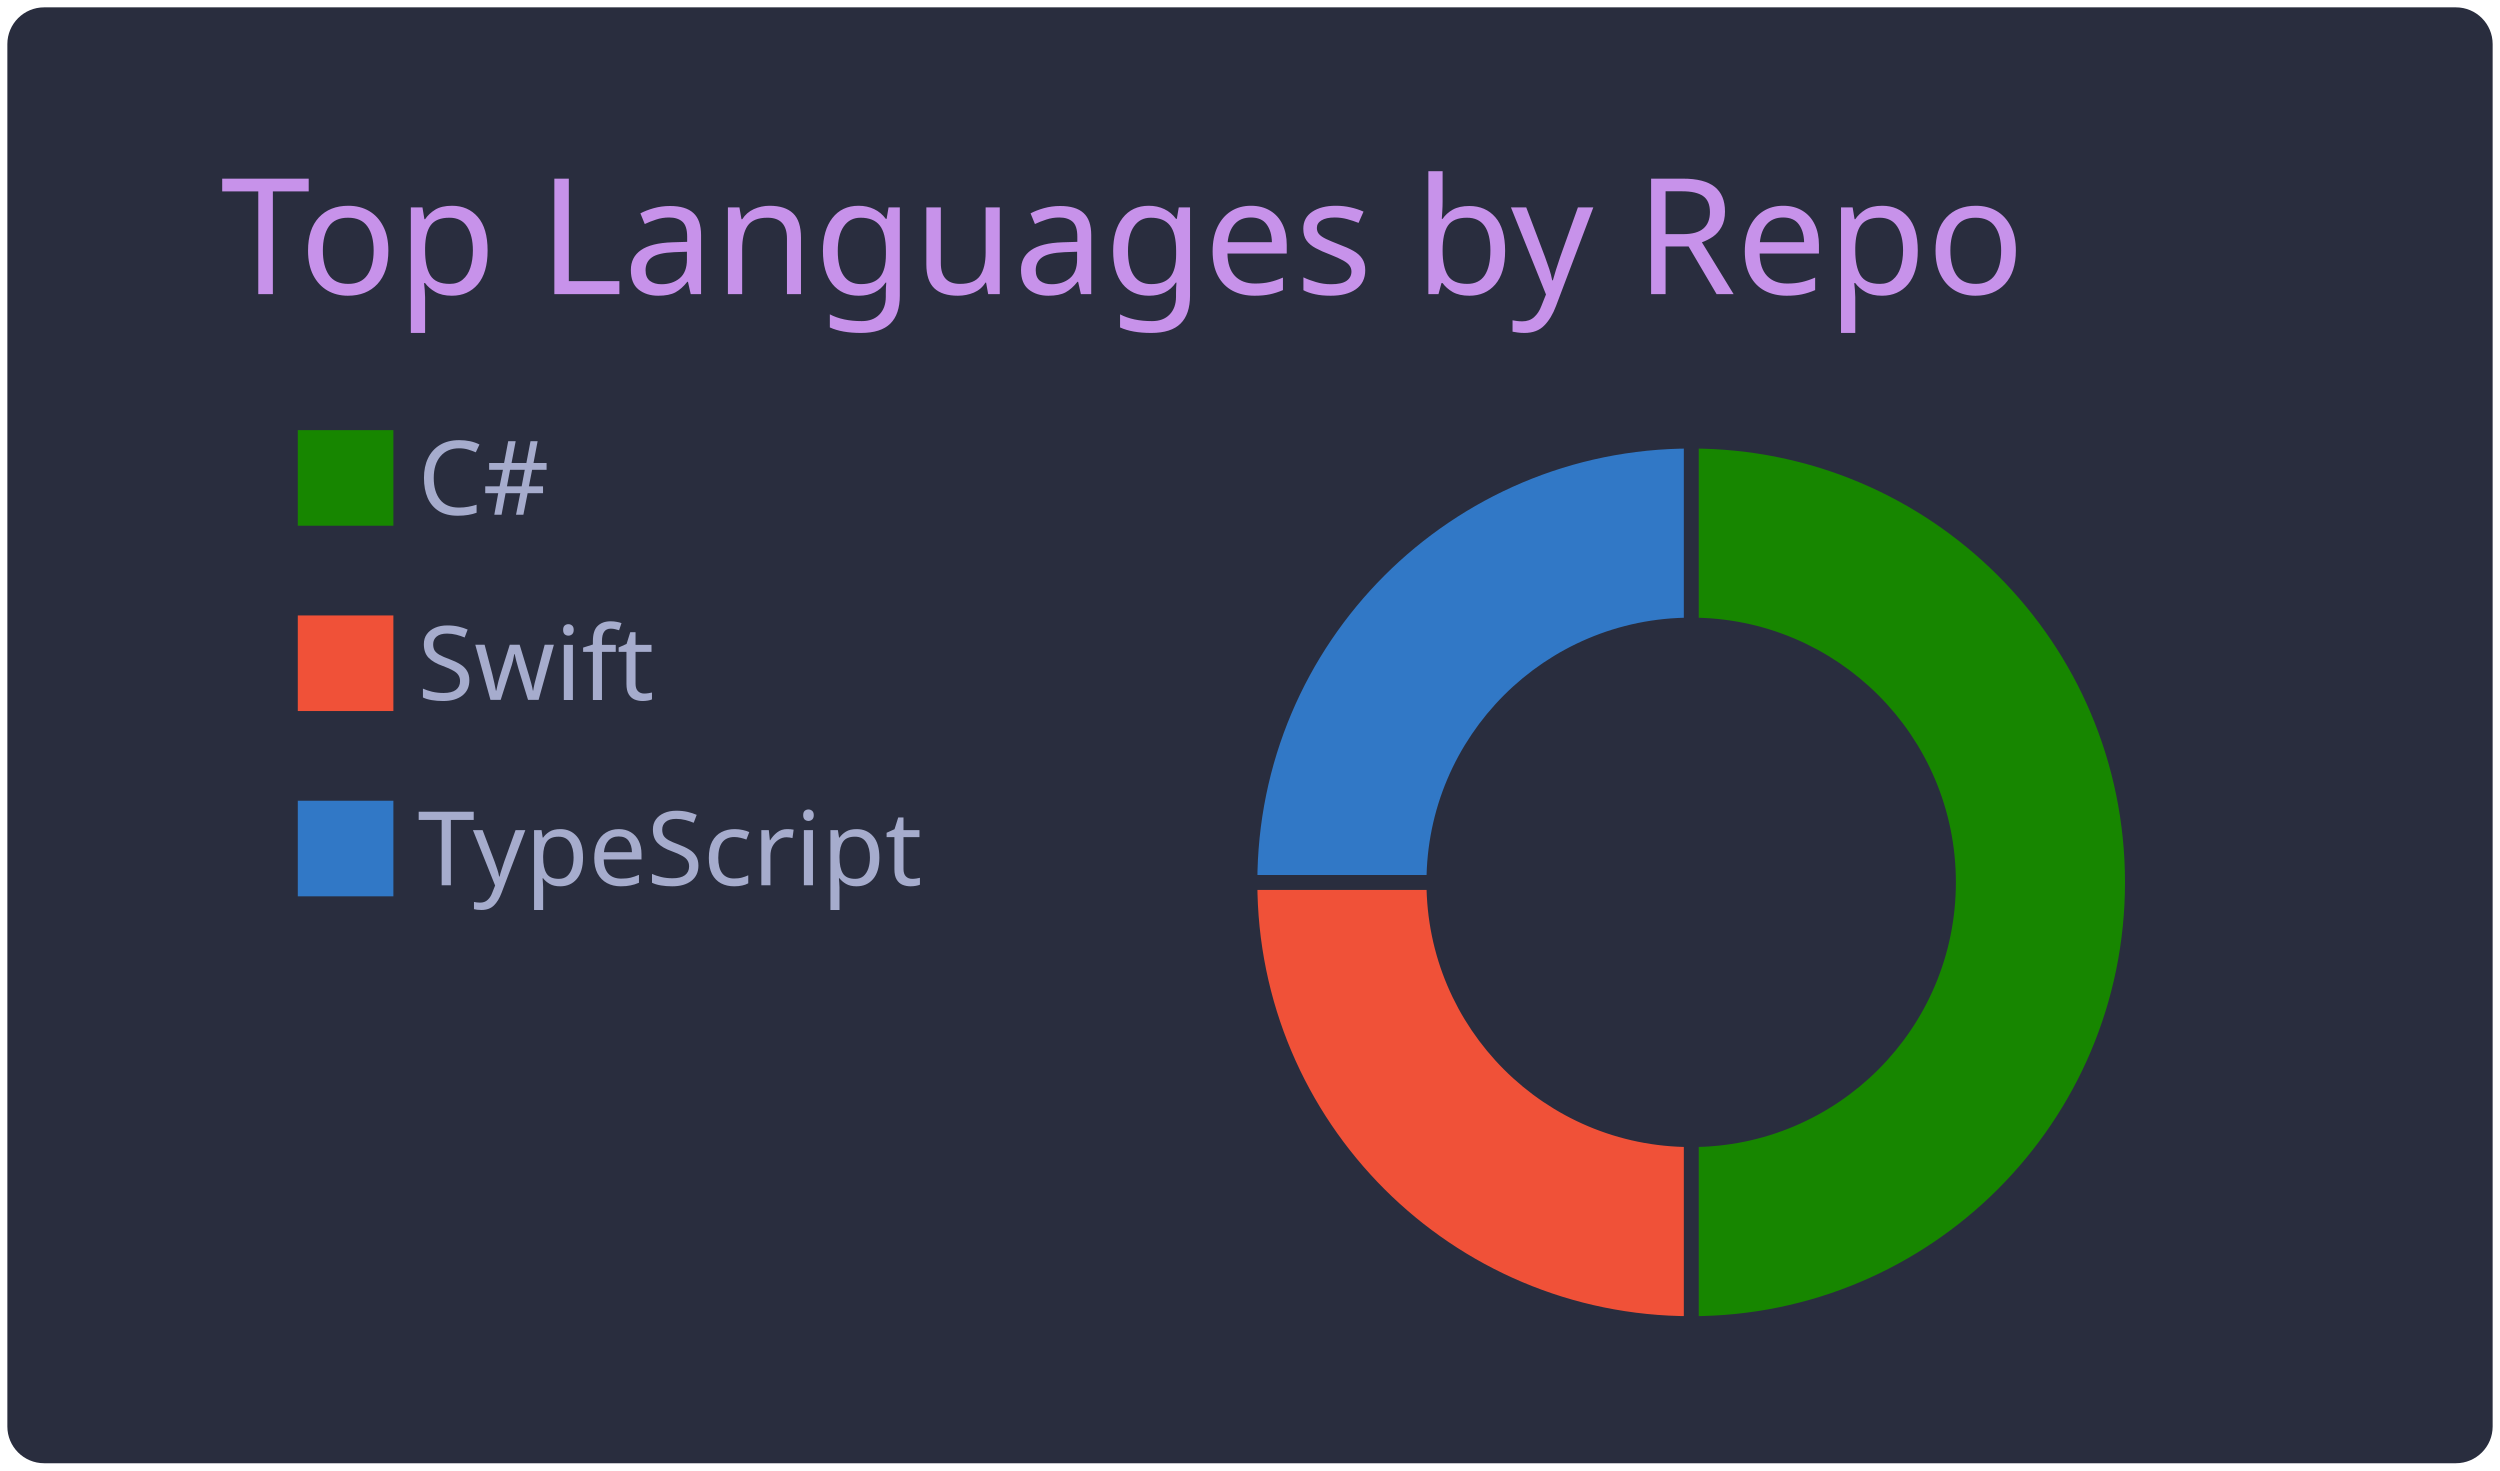
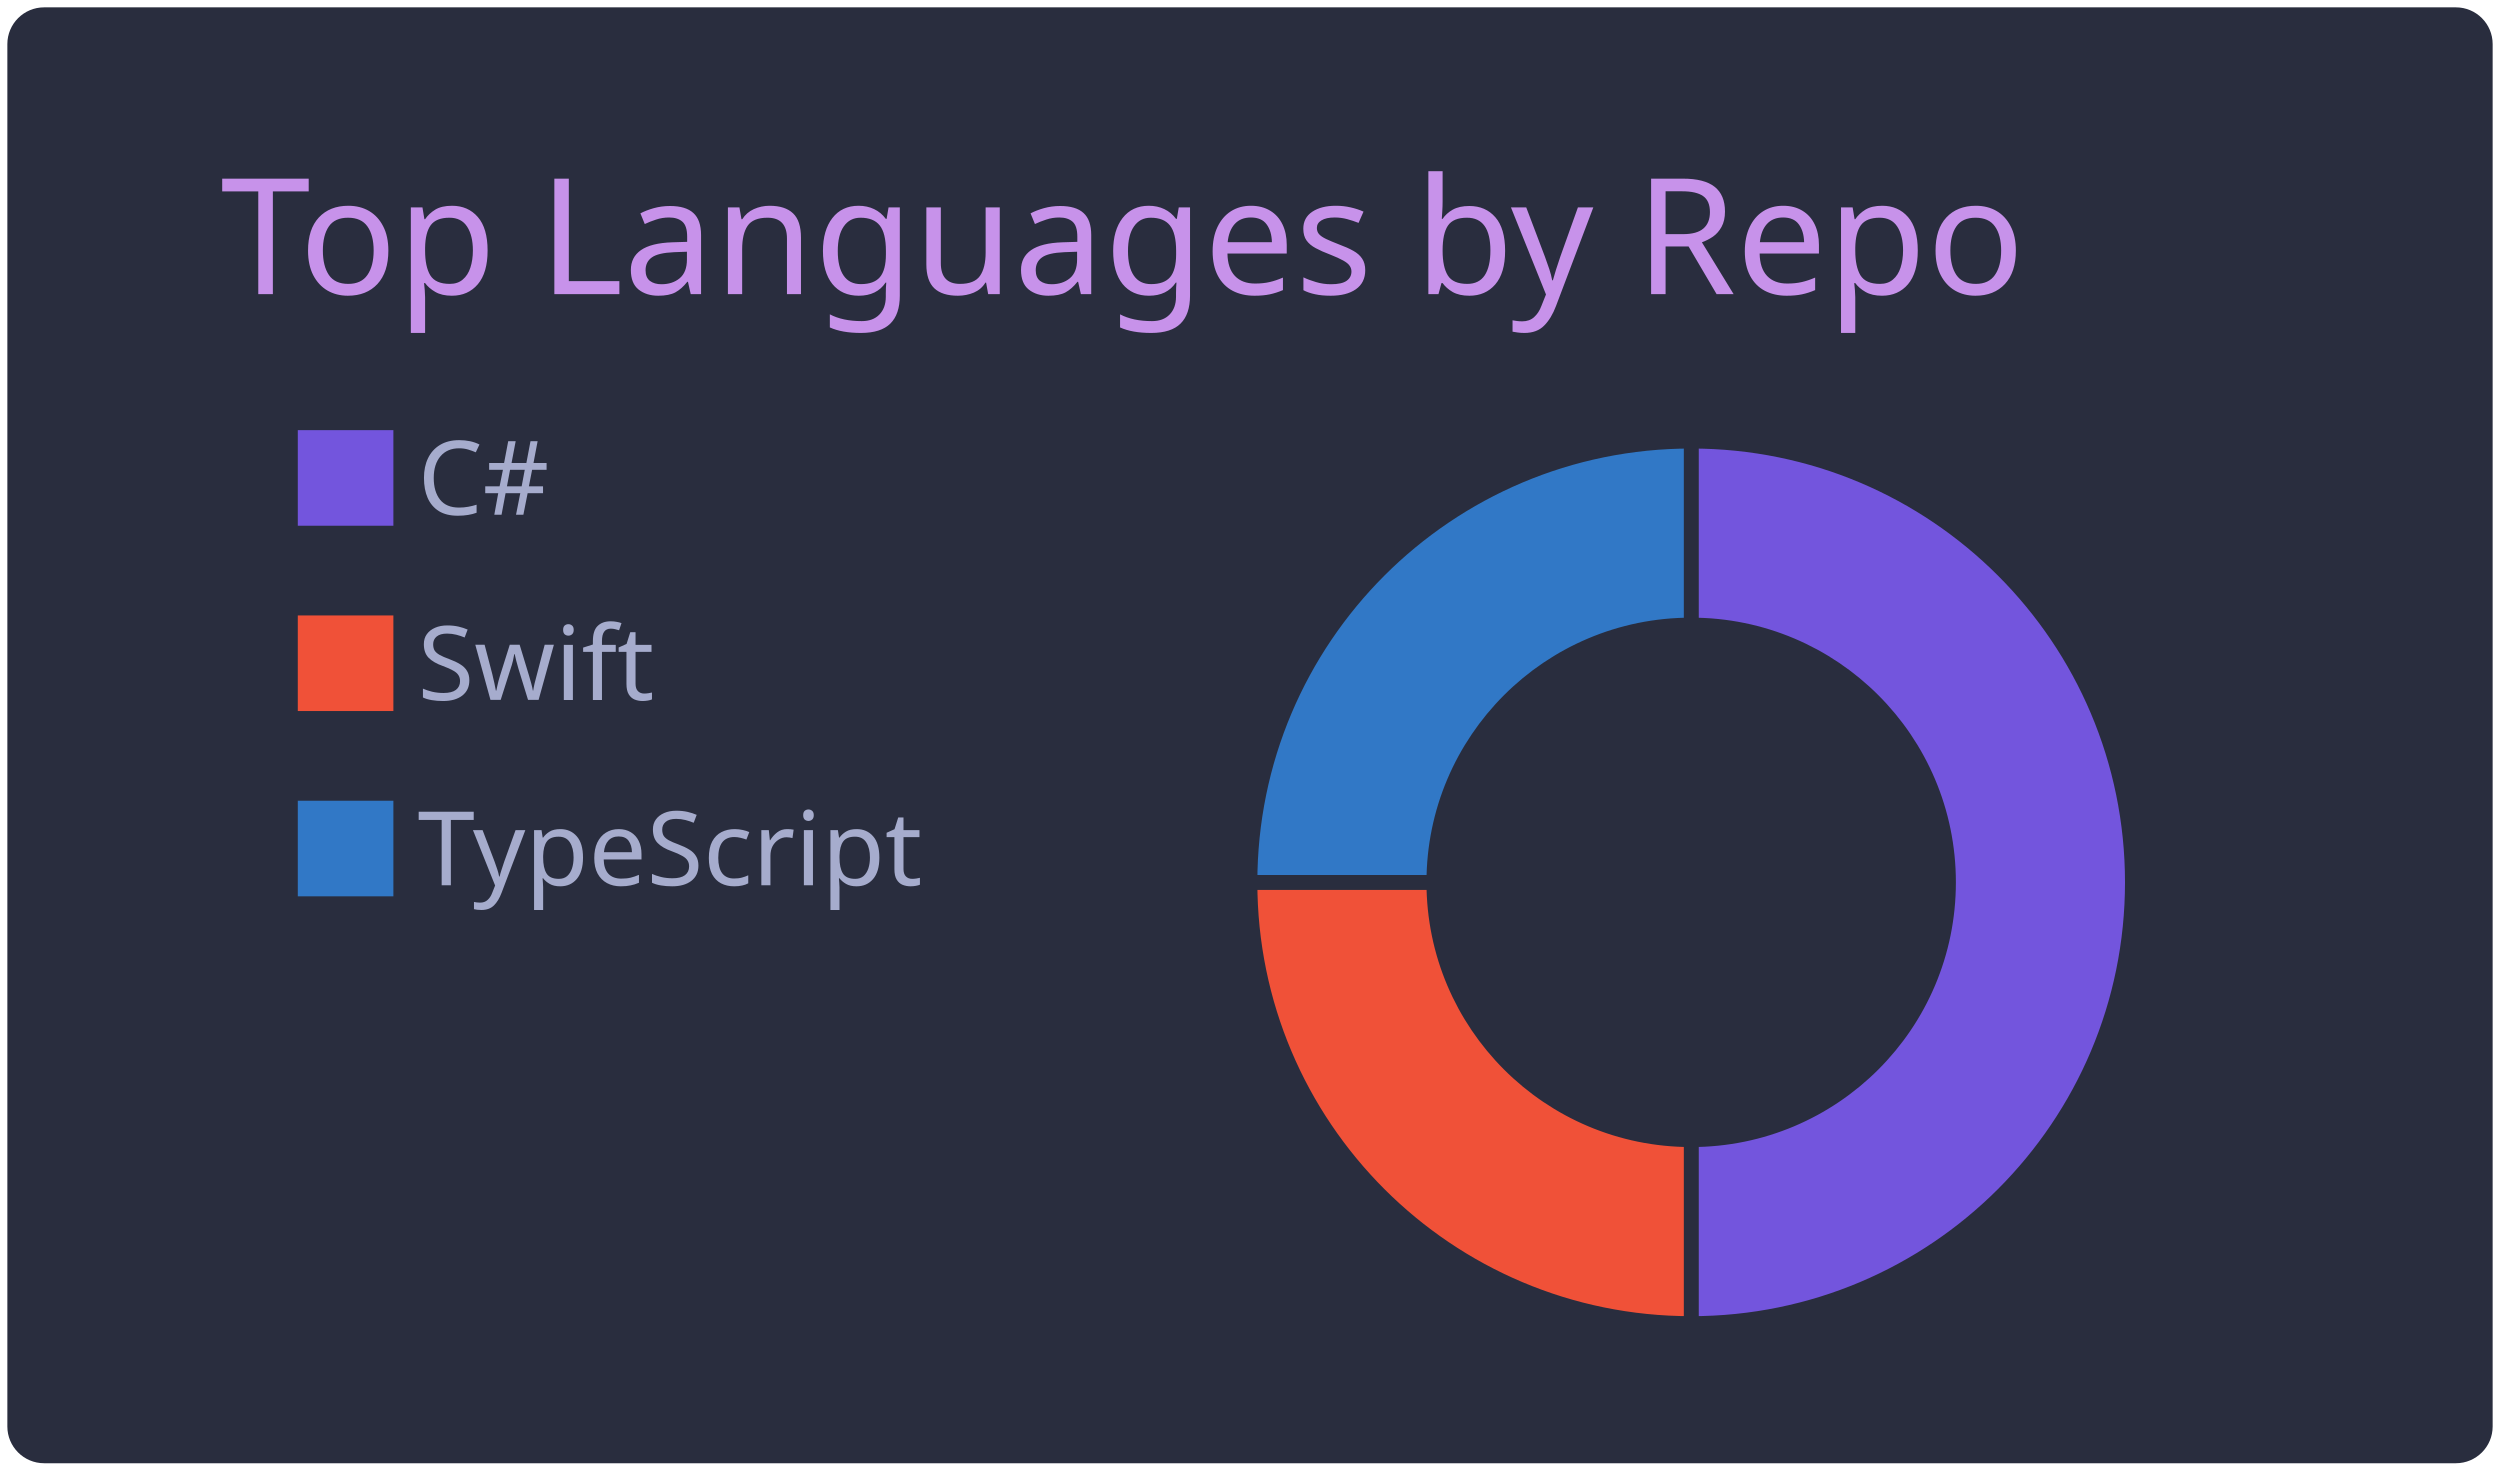
<svg xmlns="http://www.w3.org/2000/svg" width="340" height="200" viewBox="0 0 340 200">
  <style>* {
          font-family: 'Segoe UI', Ubuntu, "Helvetica Neue", Sans-Serif
        }</style>
  <g class="gpsc-root">
    <rect x="1" y="1" rx="5" ry="5" height="99%" width="99.412%" stroke="#000000" stroke-width="1" fill="#292d3e" stroke-opacity="0" />
    <text x="30" y="40" class="gpsc-item" style="--gpsc-i: 0; font-size: 22px; fill: #c792ea;">Top Languages by Repo</text>
    <g transform="translate(0,40)">
      <g transform="translate(40,0)">
-         <rect y="18" width="14" height="14" class="gpsc-item" style="--gpsc-i: 0; stroke-width: 1px;" fill="#178600" stroke="#292d3e" />
+         <rect y="18" width="14" height="14" class="gpsc-item" style="--gpsc-i: 0; stroke-width: 1px;" fill="#7355dd" stroke="#292d3e" />
        <rect y="43.2" width="14" height="14" class="gpsc-item" style="--gpsc-i: 1; stroke-width: 1px;" fill="#F05138" stroke="#292d3e" />
        <rect y="68.4" width="14" height="14" class="gpsc-item" style="--gpsc-i: 2; stroke-width: 1px;" fill="#3178c6" stroke="#292d3e" />
        <text x="16.8" y="30" class="gpsc-item" style="--gpsc-i: 0; fill: #a6accd; font-size: 14px;">C#</text>
        <text x="16.8" y="55.2" class="gpsc-item" style="--gpsc-i: 1; fill: #a6accd; font-size: 14px;">Swift</text>
        <text x="16.8" y="80.4" class="gpsc-item" style="--gpsc-i: 2; fill: #a6accd; font-size: 14px;">TypeScript</text>
      </g>
      <g transform="translate( 230, 80 )">
        <g class="arc" style="--gpsc-i: 0;">
-           <path d="M3.67394039744206e-15,-60A60,60,0,1,1,3.67394039744206e-15,60L2.1431318985078682e-15,35A35,35,0,1,0,2.1431318985078682e-15,-35Z" style="fill: #178600; stroke-width: 2px;" stroke="#292d3e" />
+           <path d="M3.67394039744206e-15,-60A60,60,0,1,1,3.67394039744206e-15,60L2.1431318985078682e-15,35A35,35,0,1,0,2.1431318985078682e-15,-35Z" style="fill: #7355dd; stroke-width: 2px;" stroke="#292d3e" />
        </g>
        <g class="arc" style="--gpsc-i: 1;">
          <path d="M3.67394039744206e-15,60A60,60,0,0,1,-60,7.34788079488412e-15L-35,4.2862637970157365e-15A35,35,0,0,0,2.1431318985078682e-15,35Z" style="fill: #F05138; stroke-width: 2px;" stroke="#292d3e" />
        </g>
        <g class="arc" style="--gpsc-i: 2;">
          <path d="M-60,7.34788079488412e-15A60,60,0,0,1,-1.1021821192326178e-14,-60L-6.429395695523604e-15,-35A35,35,0,0,0,-35,4.2862637970157365e-15Z" style="fill: #3178c6; stroke-width: 2px;" stroke="#292d3e" />
        </g>
      </g>
    </g>
  </g>
</svg>
